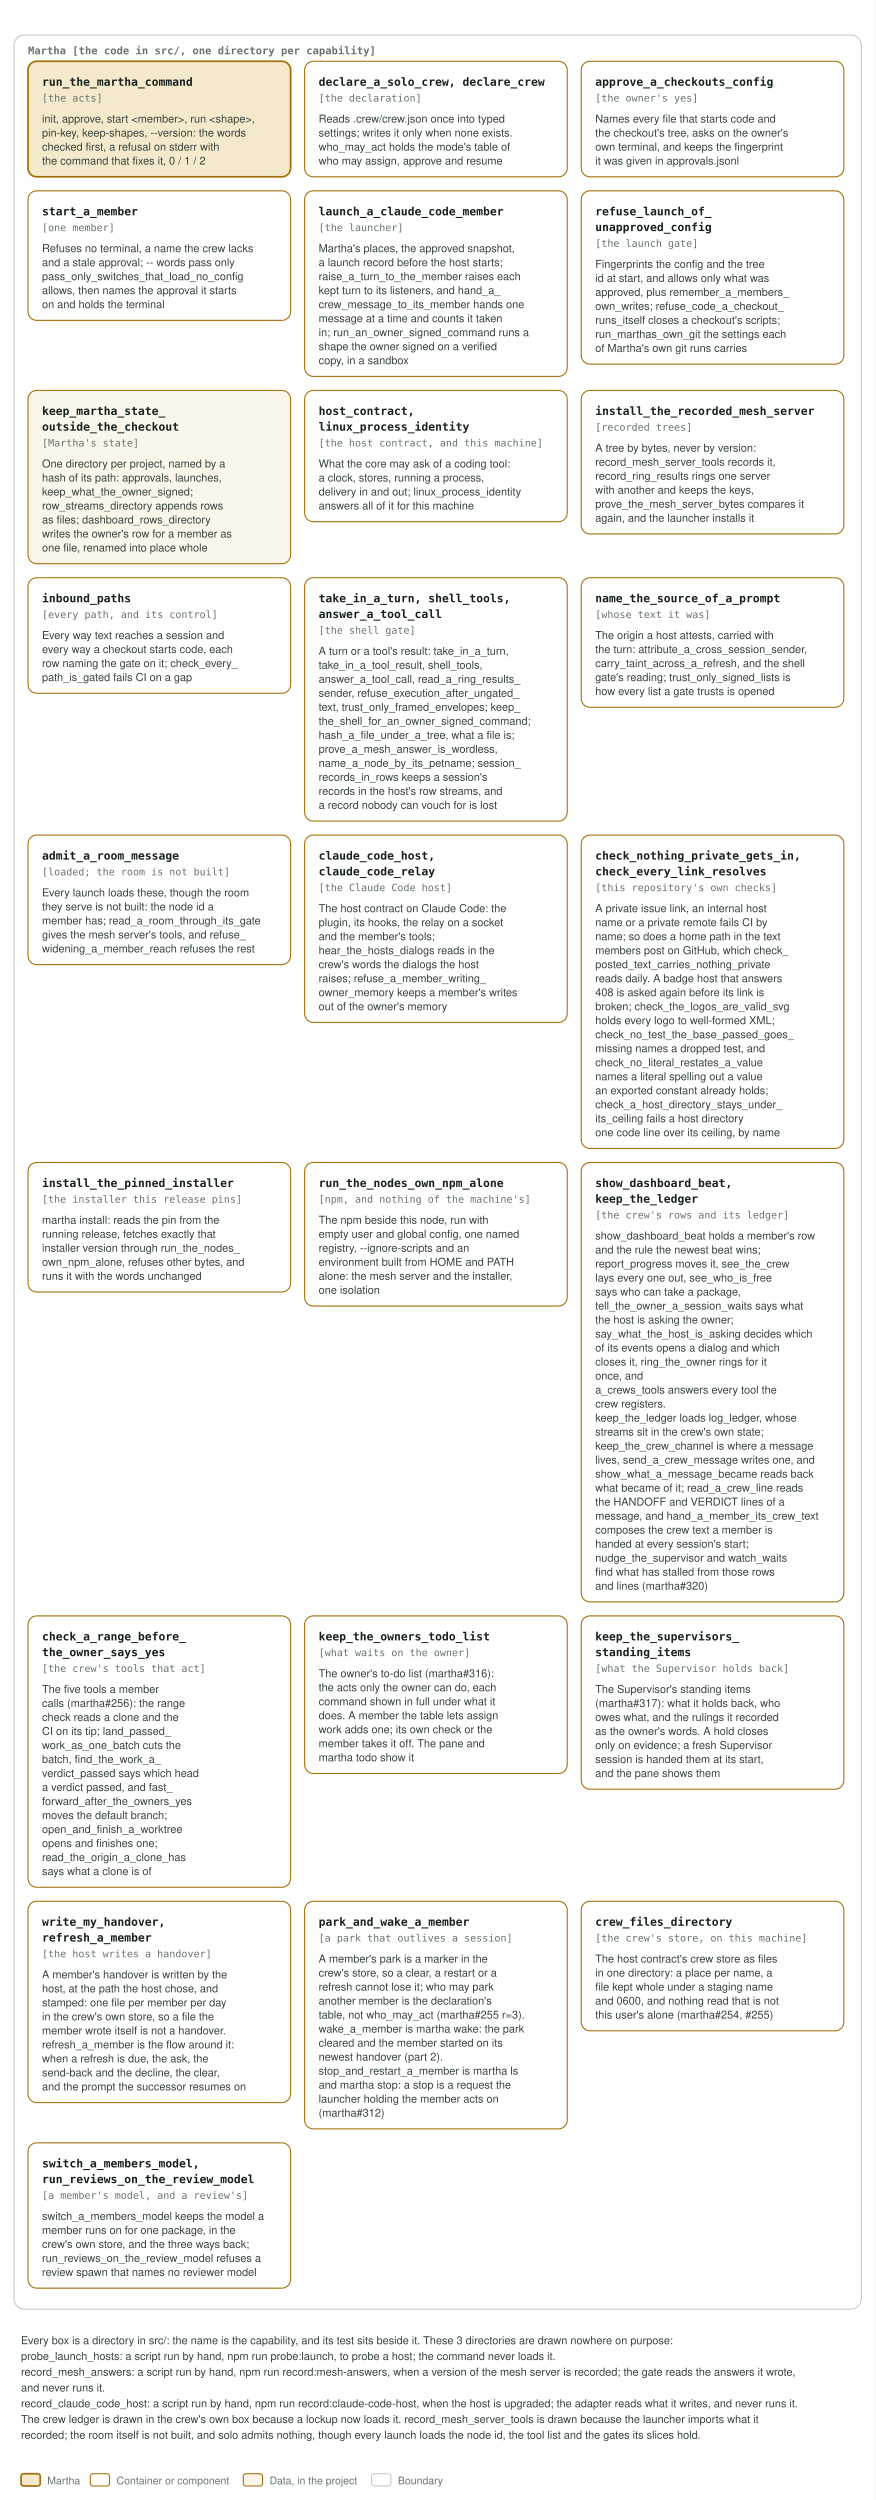
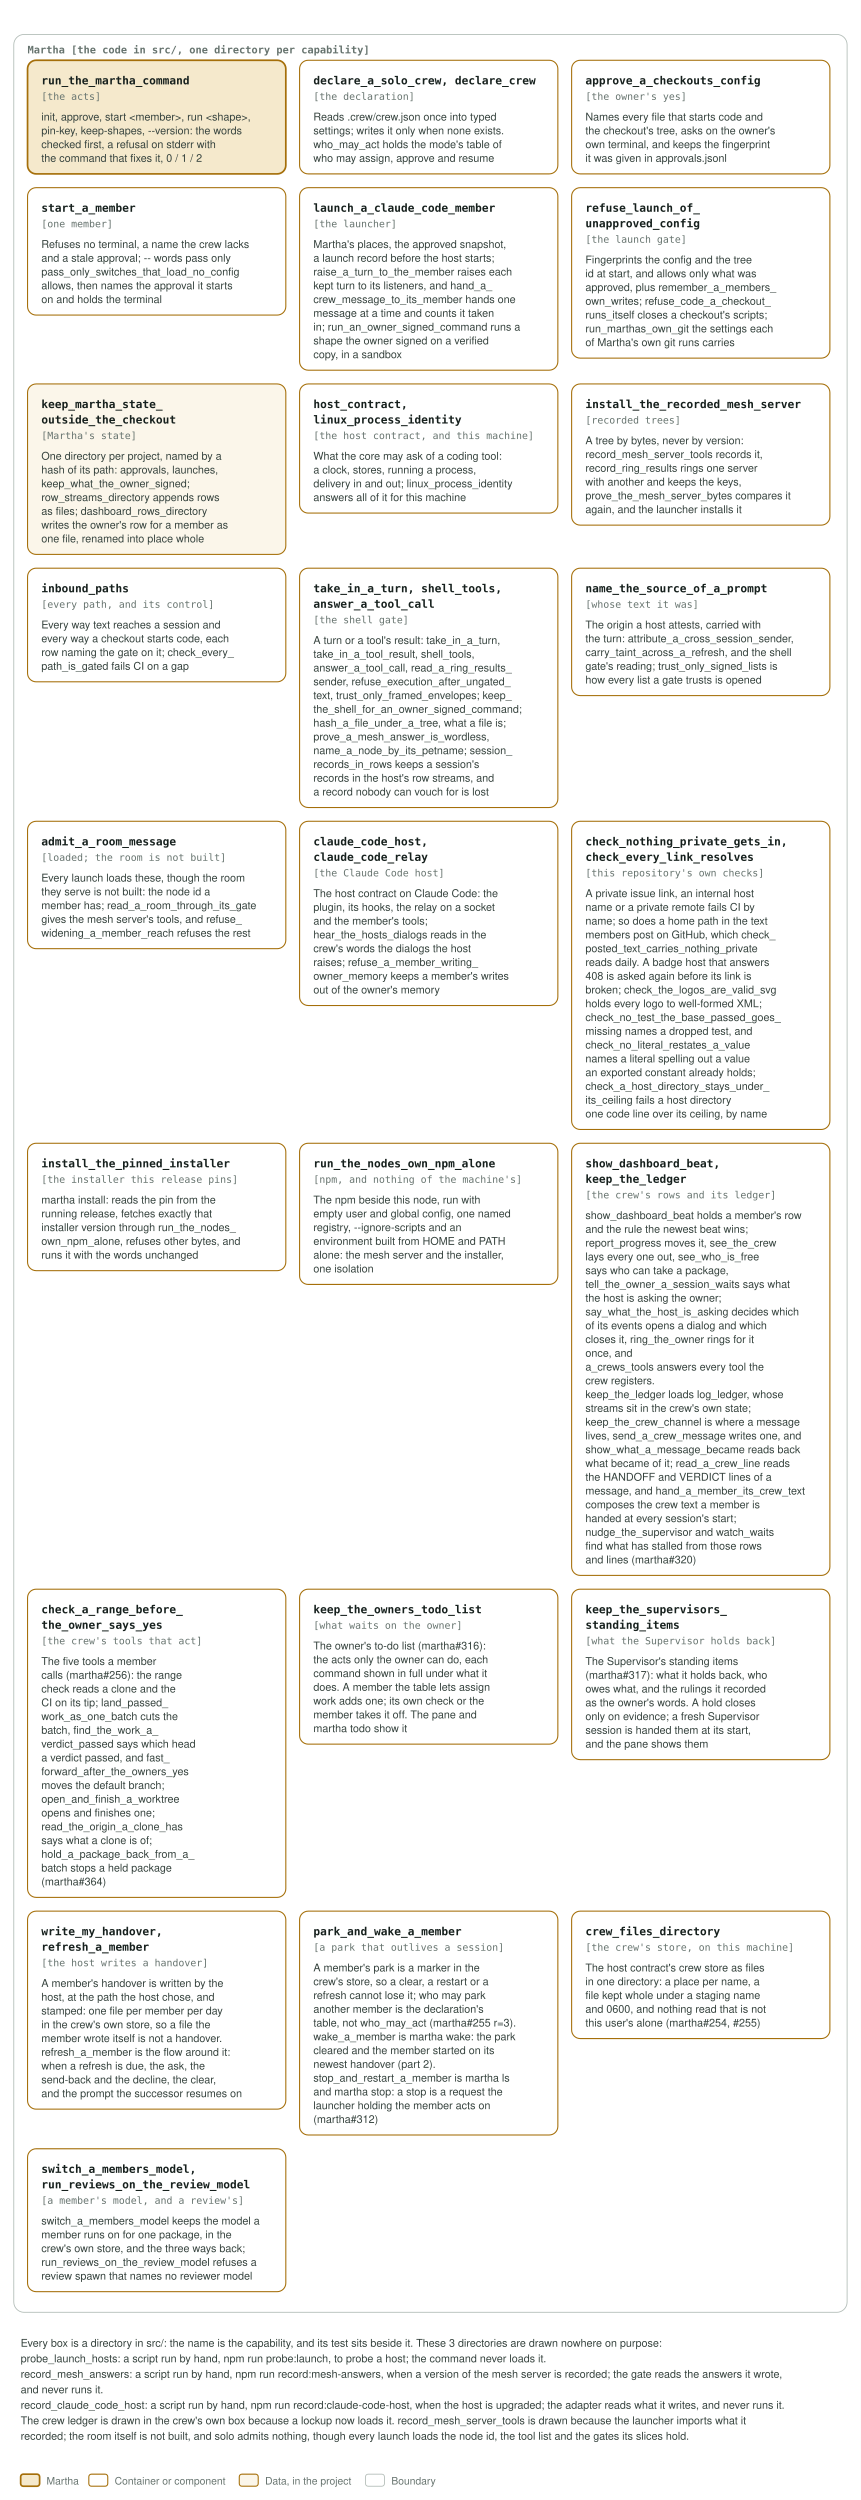
- <svg xmlns="http://www.w3.org/2000/svg" viewBox="0 0 1000 2856" role="img" aria-label="Martha components">
+ <svg xmlns="http://www.w3.org/2000/svg" viewBox="0 0 1000 2904" role="img" aria-label="Martha components">
  <style>
.t-name { font-family: "Atkinson Hyperlegible", "Segoe UI", system-ui, -apple-system, Helvetica, Arial, sans-serif; font-size: 15px; font-weight: 700; }
.t-desc { font-family: "Atkinson Hyperlegible", "Segoe UI", system-ui, -apple-system, Helvetica, Arial, sans-serif; font-size: 12.5px; }
.t-rel { font-family: "Atkinson Hyperlegible", "Segoe UI", system-ui, -apple-system, Helvetica, Arial, sans-serif; font-size: 11.5px; paint-order: stroke; stroke-width: 4px; stroke-linejoin: round; }
.t-code { font-family: "JetBrains Mono", ui-monospace, Menlo, Consolas, monospace; font-size: 13px; font-weight: 600; }
.t-type { font-family: "JetBrains Mono", ui-monospace, Menlo, Consolas, monospace; font-size: 11.5px; }
.t-bound { font-family: "JetBrains Mono", ui-monospace, Menlo, Consolas, monospace; font-size: 12px; font-weight: 600; }
.t-leg { font-family: "Atkinson Hyperlegible", "Segoe UI", system-ui, -apple-system, Helvetica, Arial, sans-serif; font-size: 12px; }
.edge { fill: none; stroke-width: 1.25; }
.edge-team { fill: none; stroke-width: 1.25; stroke-dasharray: 5 4; }
.bg { fill: #FFFFFF; }
.b-sys { fill: #F5E9CC; stroke: #A56F0A; stroke-width: 2; }
.b-per { fill: #E3EBF2; stroke: #3B5B7A; stroke-width: 1.25; }
.b-mac { fill: #E6E4EE; stroke: #5E5A78; stroke-width: 1.25; stroke-dasharray: 5 4; }
.b-ext { fill: #ECEFED; stroke: #8A9791; stroke-width: 1.25; }
.b-cmp { fill: #FFFFFF; stroke: #A56F0A; stroke-width: 1.25; }
.b-dat { fill: #FBF6EA; stroke: #A56F0A; stroke-width: 1.25; }
.b-team { fill: #FFFFFF; stroke: #5E5A78; stroke-width: 1.25; stroke-dasharray: 5 4; }
.b-later { fill: #F3F4F3; stroke: #8A9791; stroke-width: 1.25; stroke-dasharray: 5 4; }
.bound { fill: none; stroke: #B3BDB8; stroke-width: 1; }
.head { fill: #3B5B7A; }
.t-name, .t-code { fill: #16201D; }
.t-type, .t-bound, .t-leg { fill: #66736E; }
.t-desc { fill: #34413C; }
.t-rel { fill: #66736E; stroke: #FFFFFF; }
.edge, .edge-team { stroke: #8A9791; }
.arrowhead { fill: #8A9791; }
@media (prefers-color-scheme: dark) {
.bg { fill: #171F1C; }
.b-sys { fill: #3A2E13; stroke: #E3AA3C; }
.b-per { fill: #1D2A36; stroke: #8EB4D8; }
.b-mac { fill: #26243A; stroke: #A9A4C8; }
.b-ext { fill: #1C2421; stroke: #7D8B85; }
.b-cmp { fill: #171F1C; stroke: #E3AA3C; }
.b-dat { fill: #2A2414; stroke: #E3AA3C; }
.b-team { fill: #171F1C; stroke: #A9A4C8; }
.b-later { fill: #1C2421; stroke: #7D8B85; }
.bound { stroke: #4A5752; }
.head { fill: #8EB4D8; }
.t-name, .t-code { fill: #E6ECE9; }
.t-type, .t-bound, .t-leg { fill: #93A09A; }
.t-desc { fill: #C3CDC8; }
.t-rel { fill: #93A09A; stroke: #171F1C; }
.edge, .edge-team { stroke: #7D8B85; }
.arrowhead { fill: #7D8B85; }
}
</style>
  <defs>
    <marker id="a" viewBox="0 0 10 10" refX="9" refY="5" markerWidth="7" markerHeight="7" orient="auto-start-reverse">
      <path class="arrowhead" d="M0 0L10 5L0 10z" />
    </marker>
  </defs>
-   <rect class="bg" x="0" y="0" width="1000" height="2856" />
+   <rect class="bg" x="0" y="0" width="1000" height="2904" />
  <rect class="b-sys" x="32" y="70" width="300" height="132" rx="10" />
  <text class="t-code" x="48" y="98">run_the_martha_command</text>
  <text class="t-type" x="48" y="116">[the acts]</text>
  <text class="t-desc" x="48" y="140">init, approve, start &lt;member&gt;, run &lt;shape&gt;,</text>
  <text class="t-desc" x="48" y="156">pin-key, keep-shapes, --version: the words</text>
  <text class="t-desc" x="48" y="172">checked first, a refusal on stderr with</text>
  <text class="t-desc" x="48" y="188">the command that fixes it, 0 / 1 / 2</text>
  <rect class="b-cmp" x="348" y="70" width="300" height="132" rx="10" />
  <text class="t-code" x="364" y="98">declare_a_solo_crew, declare_crew</text>
  <text class="t-type" x="364" y="116">[the declaration]</text>
  <text class="t-desc" x="364" y="140">Reads .crew/crew.json once into typed</text>
  <text class="t-desc" x="364" y="156">settings; writes it only when none exists.</text>
  <text class="t-desc" x="364" y="172">who_may_act holds the mode's table of</text>
  <text class="t-desc" x="364" y="188">who may assign, approve and resume</text>
  <rect class="b-cmp" x="664" y="70" width="300" height="132" rx="10" />
  <text class="t-code" x="680" y="98">approve_a_checkouts_config</text>
  <text class="t-type" x="680" y="116">[the owner's yes]</text>
  <text class="t-desc" x="680" y="140">Names every file that starts code and</text>
  <text class="t-desc" x="680" y="156">the checkout's tree, asks on the owner's</text>
  <text class="t-desc" x="680" y="172">own terminal, and keeps the fingerprint</text>
  <text class="t-desc" x="680" y="188">it was given in approvals.jsonl</text>
  <rect class="b-cmp" x="32" y="218" width="300" height="148" rx="10" />
  <text class="t-code" x="48" y="246">start_a_member</text>
  <text class="t-type" x="48" y="264">[one member]</text>
  <text class="t-desc" x="48" y="288">Refuses no terminal, a name the crew lacks</text>
  <text class="t-desc" x="48" y="304">and a stale approval; -- words pass only</text>
  <text class="t-desc" x="48" y="320">pass_only_switches_that_load_no_config</text>
  <text class="t-desc" x="48" y="336">allows, then names the approval it starts</text>
  <text class="t-desc" x="48" y="352">on and holds the terminal</text>
  <rect class="b-cmp" x="348" y="218" width="300" height="212" rx="10" />
  <text class="t-code" x="364" y="246">launch_a_claude_code_member</text>
  <text class="t-type" x="364" y="264">[the launcher]</text>
  <text class="t-desc" x="364" y="288">Martha's places, the approved snapshot,</text>
  <text class="t-desc" x="364" y="304">a launch record before the host starts;</text>
  <text class="t-desc" x="364" y="320">raise_a_turn_to_the_member raises each</text>
  <text class="t-desc" x="364" y="336">kept turn to its listeners, and hand_a_</text>
  <text class="t-desc" x="364" y="352">crew_message_to_its_member hands one</text>
  <text class="t-desc" x="364" y="368">message at a time and counts it taken</text>
  <text class="t-desc" x="364" y="384">in; run_an_owner_signed_command runs a</text>
  <text class="t-desc" x="364" y="400">shape the owner signed on a verified</text>
  <text class="t-desc" x="364" y="416">copy, in a sandbox</text>
  <rect class="b-cmp" x="664" y="218" width="300" height="198" rx="10" />
  <text class="t-code" x="680" y="246">refuse_launch_of_</text>
  <text class="t-code" x="680" y="264">unapproved_config</text>
  <text class="t-type" x="680" y="282">[the launch gate]</text>
  <text class="t-desc" x="680" y="306">Fingerprints the config and the tree</text>
  <text class="t-desc" x="680" y="322">id at start, and allows only what was</text>
  <text class="t-desc" x="680" y="338">approved, plus remember_a_members_</text>
  <text class="t-desc" x="680" y="354">own_writes; refuse_code_a_checkout_</text>
  <text class="t-desc" x="680" y="370">runs_itself closes a checkout's scripts;</text>
  <text class="t-desc" x="680" y="386">run_marthas_own_git the settings each</text>
  <text class="t-desc" x="680" y="402">of Martha's own git runs carries</text>
  <rect class="b-dat" x="32" y="446" width="300" height="198" rx="10" />
  <text class="t-code" x="48" y="474">keep_martha_state_</text>
  <text class="t-code" x="48" y="492">outside_the_checkout</text>
  <text class="t-type" x="48" y="510">[Martha's state]</text>
  <text class="t-desc" x="48" y="534">One directory per project, named by a</text>
  <text class="t-desc" x="48" y="550">hash of its path: approvals, launches,</text>
  <text class="t-desc" x="48" y="566">keep_what_the_owner_signed;</text>
  <text class="t-desc" x="48" y="582">row_streams_directory appends rows</text>
  <text class="t-desc" x="48" y="598">as files; dashboard_rows_directory</text>
  <text class="t-desc" x="48" y="614">writes the owner's row for a member as</text>
  <text class="t-desc" x="48" y="630">one file, renamed into place whole</text>
  <rect class="b-cmp" x="348" y="446" width="300" height="150" rx="10" />
  <text class="t-code" x="364" y="474">host_contract,</text>
  <text class="t-code" x="364" y="492">linux_process_identity</text>
  <text class="t-type" x="364" y="510">[the host contract, and this machine]</text>
  <text class="t-desc" x="364" y="534">What the core may ask of a coding tool:</text>
  <text class="t-desc" x="364" y="550">a clock, stores, running a process,</text>
  <text class="t-desc" x="364" y="566">delivery in and out; linux_process_identity</text>
  <text class="t-desc" x="364" y="582">answers all of it for this machine</text>
  <rect class="b-cmp" x="664" y="446" width="300" height="164" rx="10" />
  <text class="t-code" x="680" y="474">install_the_recorded_mesh_server</text>
  <text class="t-type" x="680" y="492">[recorded trees]</text>
  <text class="t-desc" x="680" y="516">A tree by bytes, never by version:</text>
  <text class="t-desc" x="680" y="532">record_mesh_server_tools records it,</text>
  <text class="t-desc" x="680" y="548">record_ring_results rings one server</text>
  <text class="t-desc" x="680" y="564">with another and keeps the keys,</text>
  <text class="t-desc" x="680" y="580">prove_the_mesh_server_bytes compares it</text>
  <text class="t-desc" x="680" y="596">again, and the launcher installs it</text>
  <rect class="b-cmp" x="32" y="660" width="300" height="132" rx="10" />
  <text class="t-code" x="48" y="688">inbound_paths</text>
  <text class="t-type" x="48" y="706">[every path, and its control]</text>
  <text class="t-desc" x="48" y="730">Every way text reaches a session and</text>
  <text class="t-desc" x="48" y="746">every way a checkout starts code, each</text>
  <text class="t-desc" x="48" y="762">row naming the gate on it; check_every_</text>
  <text class="t-desc" x="48" y="778">path_is_gated fails CI on a gap</text>
  <rect class="b-cmp" x="348" y="660" width="300" height="278" rx="10" />
  <text class="t-code" x="364" y="688">take_in_a_turn, shell_tools,</text>
  <text class="t-code" x="364" y="706">answer_a_tool_call</text>
  <text class="t-type" x="364" y="724">[the shell gate]</text>
  <text class="t-desc" x="364" y="748">A turn or a tool's result: take_in_a_turn,</text>
  <text class="t-desc" x="364" y="764">take_in_a_tool_result, shell_tools,</text>
  <text class="t-desc" x="364" y="780">answer_a_tool_call, read_a_ring_results_</text>
  <text class="t-desc" x="364" y="796">sender, refuse_execution_after_ungated_</text>
  <text class="t-desc" x="364" y="812">text, trust_only_framed_envelopes; keep_</text>
  <text class="t-desc" x="364" y="828">the_shell_for_an_owner_signed_command;</text>
  <text class="t-desc" x="364" y="844">hash_a_file_under_a_tree, what a file is;</text>
  <text class="t-desc" x="364" y="860">prove_a_mesh_answer_is_wordless,</text>
  <text class="t-desc" x="364" y="876">name_a_node_by_its_petname; session_</text>
  <text class="t-desc" x="364" y="892">records_in_rows keeps a session's</text>
  <text class="t-desc" x="364" y="908">records in the host's row streams, and</text>
  <text class="t-desc" x="364" y="924">a record nobody can vouch for is lost</text>
  <rect class="b-cmp" x="664" y="660" width="300" height="148" rx="10" />
  <text class="t-code" x="680" y="688">name_the_source_of_a_prompt</text>
  <text class="t-type" x="680" y="706">[whose text it was]</text>
  <text class="t-desc" x="680" y="730">The origin a host attests, carried with</text>
  <text class="t-desc" x="680" y="746">the turn: attribute_a_cross_session_sender,</text>
  <text class="t-desc" x="680" y="762">carry_taint_across_a_refresh, and the shell</text>
  <text class="t-desc" x="680" y="778">gate's reading; trust_only_signed_lists is</text>
  <text class="t-desc" x="680" y="794">how every list a gate trusts is opened</text>
  <rect class="b-cmp" x="32" y="954" width="300" height="148" rx="10" />
  <text class="t-code" x="48" y="982">admit_a_room_message</text>
  <text class="t-type" x="48" y="1000">[loaded; the room is not built]</text>
  <text class="t-desc" x="48" y="1024">Every launch loads these, though the room</text>
  <text class="t-desc" x="48" y="1040">they serve is not built: the node id a</text>
  <text class="t-desc" x="48" y="1056">member has; read_a_room_through_its_gate</text>
  <text class="t-desc" x="48" y="1072">gives the mesh server's tools, and refuse_</text>
  <text class="t-desc" x="48" y="1088">widening_a_member_reach refuses the rest</text>
  <rect class="b-cmp" x="348" y="954" width="300" height="214" rx="10" />
  <text class="t-code" x="364" y="982">claude_code_host,</text>
  <text class="t-code" x="364" y="1000">claude_code_relay</text>
  <text class="t-type" x="364" y="1018">[the Claude Code host]</text>
  <text class="t-desc" x="364" y="1042">The host contract on Claude Code: the</text>
  <text class="t-desc" x="364" y="1058">plugin, its hooks, the relay on a socket</text>
  <text class="t-desc" x="364" y="1074">and the member's tools;</text>
  <text class="t-desc" x="364" y="1090">hear_the_hosts_dialogs reads in the</text>
  <text class="t-desc" x="364" y="1106">crew's words the dialogs the host</text>
  <text class="t-desc" x="364" y="1122">raises; refuse_a_member_writing_</text>
  <text class="t-desc" x="364" y="1138">owner_memory keeps a member's writes</text>
  <text class="t-desc" x="364" y="1154">out of the owner's memory</text>
  <rect class="b-cmp" x="664" y="954" width="300" height="358" rx="10" />
  <text class="t-code" x="680" y="982">check_nothing_private_gets_in,</text>
  <text class="t-code" x="680" y="1000">check_every_link_resolves</text>
  <text class="t-type" x="680" y="1018">[this repository's own checks]</text>
  <text class="t-desc" x="680" y="1042">A private issue link, an internal host</text>
  <text class="t-desc" x="680" y="1058">name or a private remote fails CI by</text>
  <text class="t-desc" x="680" y="1074">name; so does a home path in the text</text>
  <text class="t-desc" x="680" y="1090">members post on GitHub, which check_</text>
  <text class="t-desc" x="680" y="1106">posted_text_carries_nothing_private</text>
  <text class="t-desc" x="680" y="1122">reads daily. A badge host that answers</text>
  <text class="t-desc" x="680" y="1138">408 is asked again before its link is</text>
  <text class="t-desc" x="680" y="1154">broken; check_the_logos_are_valid_svg</text>
  <text class="t-desc" x="680" y="1170">holds every logo to well-formed XML;</text>
  <text class="t-desc" x="680" y="1186">check_no_test_the_base_passed_goes_</text>
  <text class="t-desc" x="680" y="1202">missing names a dropped test, and</text>
  <text class="t-desc" x="680" y="1218">check_no_literal_restates_a_value</text>
  <text class="t-desc" x="680" y="1234">names a literal spelling out a value</text>
  <text class="t-desc" x="680" y="1250">an exported constant already holds;</text>
  <text class="t-desc" x="680" y="1266">check_a_host_directory_stays_under_</text>
  <text class="t-desc" x="680" y="1282">its_ceiling fails a host directory</text>
  <text class="t-desc" x="680" y="1298">one code line over its ceiling, by name</text>
  <rect class="b-cmp" x="32" y="1328" width="300" height="148" rx="10" />
  <text class="t-code" x="48" y="1356">install_the_pinned_installer</text>
  <text class="t-type" x="48" y="1374">[the installer this release pins]</text>
  <text class="t-desc" x="48" y="1398">martha install: reads the pin from the</text>
  <text class="t-desc" x="48" y="1414">running release, fetches exactly that</text>
  <text class="t-desc" x="48" y="1430">installer version through run_the_nodes_</text>
  <text class="t-desc" x="48" y="1446">own_npm_alone, refuses other bytes, and</text>
  <text class="t-desc" x="48" y="1462">runs it with the words unchanged</text>
  <rect class="b-cmp" x="348" y="1328" width="300" height="164" rx="10" />
  <text class="t-code" x="364" y="1356">run_the_nodes_own_npm_alone</text>
  <text class="t-type" x="364" y="1374">[npm, and nothing of the machine's]</text>
  <text class="t-desc" x="364" y="1398">The npm beside this node, run with</text>
  <text class="t-desc" x="364" y="1414">empty user and global config, one named</text>
  <text class="t-desc" x="364" y="1430">registry, --ignore-scripts and an</text>
  <text class="t-desc" x="364" y="1446">environment built from HOME and PATH</text>
  <text class="t-desc" x="364" y="1462">alone: the mesh server and the installer,</text>
  <text class="t-desc" x="364" y="1478">one isolation</text>
  <rect class="b-cmp" x="664" y="1328" width="300" height="502" rx="10" />
  <text class="t-code" x="680" y="1356">show_dashboard_beat,</text>
  <text class="t-code" x="680" y="1374">keep_the_ledger</text>
  <text class="t-type" x="680" y="1392">[the crew's rows and its ledger]</text>
  <text class="t-desc" x="680" y="1416">show_dashboard_beat holds a member's row</text>
  <text class="t-desc" x="680" y="1432">and the rule the newest beat wins;</text>
  <text class="t-desc" x="680" y="1448">report_progress moves it, see_the_crew</text>
  <text class="t-desc" x="680" y="1464">lays every one out, see_who_is_free</text>
  <text class="t-desc" x="680" y="1480">says who can take a package,</text>
  <text class="t-desc" x="680" y="1496">tell_the_owner_a_session_waits says what</text>
  <text class="t-desc" x="680" y="1512">the host is asking the owner;</text>
  <text class="t-desc" x="680" y="1528">say_what_the_host_is_asking decides which</text>
  <text class="t-desc" x="680" y="1544">of its events opens a dialog and which</text>
  <text class="t-desc" x="680" y="1560">closes it, ring_the_owner rings for it</text>
  <text class="t-desc" x="680" y="1576">once, and</text>
  <text class="t-desc" x="680" y="1592">a_crews_tools answers every tool the</text>
  <text class="t-desc" x="680" y="1608">crew registers.</text>
  <text class="t-desc" x="680" y="1624">keep_the_ledger loads log_ledger, whose</text>
  <text class="t-desc" x="680" y="1640">streams sit in the crew's own state;</text>
  <text class="t-desc" x="680" y="1656">keep_the_crew_channel is where a message</text>
  <text class="t-desc" x="680" y="1672">lives, send_a_crew_message writes one, and</text>
  <text class="t-desc" x="680" y="1688">show_what_a_message_became reads back</text>
  <text class="t-desc" x="680" y="1704">what became of it; read_a_crew_line reads</text>
  <text class="t-desc" x="680" y="1720">the HANDOFF and VERDICT lines of a</text>
  <text class="t-desc" x="680" y="1736">message, and hand_a_member_its_crew_text</text>
  <text class="t-desc" x="680" y="1752">composes the crew text a member is</text>
  <text class="t-desc" x="680" y="1768">handed at every session's start;</text>
  <text class="t-desc" x="680" y="1784">nudge_the_supervisor and watch_waits</text>
  <text class="t-desc" x="680" y="1800">find what has stalled from those rows</text>
  <text class="t-desc" x="680" y="1816">and lines (martha#320)</text>
-   <rect class="b-cmp" x="32" y="1846" width="300" height="310" rx="10" />
+   <rect class="b-cmp" x="32" y="1846" width="300" height="358" rx="10" />
  <text class="t-code" x="48" y="1874">check_a_range_before_</text>
  <text class="t-code" x="48" y="1892">the_owner_says_yes</text>
  <text class="t-type" x="48" y="1910">[the crew's tools that act]</text>
  <text class="t-desc" x="48" y="1934">The five tools a member</text>
  <text class="t-desc" x="48" y="1950">calls (martha#256): the range</text>
  <text class="t-desc" x="48" y="1966">check reads a clone and the</text>
  <text class="t-desc" x="48" y="1982">CI on its tip; land_passed_</text>
  <text class="t-desc" x="48" y="1998">work_as_one_batch cuts the</text>
  <text class="t-desc" x="48" y="2014">batch, find_the_work_a_</text>
  <text class="t-desc" x="48" y="2030">verdict_passed says which head</text>
  <text class="t-desc" x="48" y="2046">a verdict passed, and fast_</text>
  <text class="t-desc" x="48" y="2062">forward_after_the_owners_yes</text>
  <text class="t-desc" x="48" y="2078">moves the default branch;</text>
  <text class="t-desc" x="48" y="2094">open_and_finish_a_worktree</text>
  <text class="t-desc" x="48" y="2110">opens and finishes one;</text>
  <text class="t-desc" x="48" y="2126">read_the_origin_a_clone_has</text>
-   <text class="t-desc" x="48" y="2142">says what a clone is of</text>
+   <text class="t-desc" x="48" y="2142">says what a clone is of;</text>
+   <text class="t-desc" x="48" y="2158">hold_a_package_back_from_a_</text>
+   <text class="t-desc" x="48" y="2174">batch stops a held package</text>
+   <text class="t-desc" x="48" y="2190">(martha#364)</text>
  <rect class="b-cmp" x="348" y="1846" width="300" height="180" rx="10" />
  <text class="t-code" x="364" y="1874">keep_the_owners_todo_list</text>
  <text class="t-type" x="364" y="1892">[what waits on the owner]</text>
  <text class="t-desc" x="364" y="1916">The owner's to-do list (martha#316):</text>
  <text class="t-desc" x="364" y="1932">the acts only the owner can do, each</text>
  <text class="t-desc" x="364" y="1948">command shown in full under what it</text>
  <text class="t-desc" x="364" y="1964">does. A member the table lets assign</text>
  <text class="t-desc" x="364" y="1980">work adds one; its own check or the</text>
  <text class="t-desc" x="364" y="1996">member takes it off. The pane and</text>
  <text class="t-desc" x="364" y="2012">martha todo show it</text>
  <rect class="b-cmp" x="664" y="1846" width="300" height="198" rx="10" />
  <text class="t-code" x="680" y="1874">keep_the_supervisors_</text>
  <text class="t-code" x="680" y="1892">standing_items</text>
  <text class="t-type" x="680" y="1910">[what the Supervisor holds back]</text>
  <text class="t-desc" x="680" y="1934">The Supervisor's standing items</text>
  <text class="t-desc" x="680" y="1950">(martha#317): what it holds back, who</text>
  <text class="t-desc" x="680" y="1966">owes what, and the rulings it recorded</text>
  <text class="t-desc" x="680" y="1982">as the owner's words. A hold closes</text>
  <text class="t-desc" x="680" y="1998">only on evidence; a fresh Supervisor</text>
  <text class="t-desc" x="680" y="2014">session is handed them at its start,</text>
  <text class="t-desc" x="680" y="2030">and the pane shows them</text>
-   <rect class="b-cmp" x="32" y="2172" width="300" height="230" rx="10" />
-   <text class="t-code" x="48" y="2200">write_my_handover,</text>
-   <text class="t-code" x="48" y="2218">refresh_a_member</text>
-   <text class="t-type" x="48" y="2236">[the host writes a handover]</text>
-   <text class="t-desc" x="48" y="2260">A member's handover is written by the</text>
-   <text class="t-desc" x="48" y="2276">host, at the path the host chose, and</text>
-   <text class="t-desc" x="48" y="2292">stamped: one file per member per day</text>
-   <text class="t-desc" x="48" y="2308">in the crew's own store, so a file the</text>
-   <text class="t-desc" x="48" y="2324">member wrote itself is not a handover.</text>
-   <text class="t-desc" x="48" y="2340">refresh_a_member is the flow around it:</text>
-   <text class="t-desc" x="48" y="2356">when a refresh is due, the ask, the</text>
-   <text class="t-desc" x="48" y="2372">send-back and the decline, the clear,</text>
-   <text class="t-desc" x="48" y="2388">and the prompt the successor resumes on</text>
-   <rect class="b-cmp" x="348" y="2172" width="300" height="260" rx="10" />
-   <text class="t-code" x="364" y="2200">park_and_wake_a_member</text>
-   <text class="t-type" x="364" y="2218">[a park that outlives a session]</text>
-   <text class="t-desc" x="364" y="2242">A member's park is a marker in the</text>
-   <text class="t-desc" x="364" y="2258">crew's store, so a clear, a restart or a</text>
-   <text class="t-desc" x="364" y="2274">refresh cannot lose it; who may park</text>
-   <text class="t-desc" x="364" y="2290">another member is the declaration's</text>
-   <text class="t-desc" x="364" y="2306">table, not who_may_act (martha#255 r=3).</text>
-   <text class="t-desc" x="364" y="2322">wake_a_member is martha wake: the park</text>
-   <text class="t-desc" x="364" y="2338">cleared and the member started on its</text>
-   <text class="t-desc" x="364" y="2354">newest handover (part 2).</text>
-   <text class="t-desc" x="364" y="2370">stop_and_restart_a_member is martha ls</text>
-   <text class="t-desc" x="364" y="2386">and martha stop: a stop is a request the</text>
-   <text class="t-desc" x="364" y="2402">launcher holding the member acts on</text>
-   <text class="t-desc" x="364" y="2418">(martha#312)</text>
-   <rect class="b-cmp" x="664" y="2172" width="300" height="148" rx="10" />
-   <text class="t-code" x="680" y="2200">crew_files_directory</text>
-   <text class="t-type" x="680" y="2218">[the crew's store, on this machine]</text>
-   <text class="t-desc" x="680" y="2242">The host contract's crew store as files</text>
-   <text class="t-desc" x="680" y="2258">in one directory: a place per name, a</text>
-   <text class="t-desc" x="680" y="2274">file kept whole under a staging name</text>
-   <text class="t-desc" x="680" y="2290">and 0600, and nothing read that is not</text>
-   <text class="t-desc" x="680" y="2306">this user's alone (martha#254, #255)</text>
-   <rect class="b-cmp" x="32" y="2448" width="300" height="166" rx="10" />
-   <text class="t-code" x="48" y="2476">switch_a_members_model,</text>
-   <text class="t-code" x="48" y="2494">run_reviews_on_the_review_model</text>
-   <text class="t-type" x="48" y="2512">[a member's model, and a review's]</text>
-   <text class="t-desc" x="48" y="2536">switch_a_members_model keeps the model a</text>
-   <text class="t-desc" x="48" y="2552">member runs on for one package, in the</text>
-   <text class="t-desc" x="48" y="2568">crew's own store, and the three ways back;</text>
-   <text class="t-desc" x="48" y="2584">run_reviews_on_the_review_model refuses a</text>
-   <text class="t-desc" x="48" y="2600">review spawn that names no reviewer model</text>
-   <rect class="bound" x="16" y="40" width="968" height="2598" rx="12" />
+   <rect class="b-cmp" x="32" y="2220" width="300" height="230" rx="10" />
+   <text class="t-code" x="48" y="2248">write_my_handover,</text>
+   <text class="t-code" x="48" y="2266">refresh_a_member</text>
+   <text class="t-type" x="48" y="2284">[the host writes a handover]</text>
+   <text class="t-desc" x="48" y="2308">A member's handover is written by the</text>
+   <text class="t-desc" x="48" y="2324">host, at the path the host chose, and</text>
+   <text class="t-desc" x="48" y="2340">stamped: one file per member per day</text>
+   <text class="t-desc" x="48" y="2356">in the crew's own store, so a file the</text>
+   <text class="t-desc" x="48" y="2372">member wrote itself is not a handover.</text>
+   <text class="t-desc" x="48" y="2388">refresh_a_member is the flow around it:</text>
+   <text class="t-desc" x="48" y="2404">when a refresh is due, the ask, the</text>
+   <text class="t-desc" x="48" y="2420">send-back and the decline, the clear,</text>
+   <text class="t-desc" x="48" y="2436">and the prompt the successor resumes on</text>
+   <rect class="b-cmp" x="348" y="2220" width="300" height="260" rx="10" />
+   <text class="t-code" x="364" y="2248">park_and_wake_a_member</text>
+   <text class="t-type" x="364" y="2266">[a park that outlives a session]</text>
+   <text class="t-desc" x="364" y="2290">A member's park is a marker in the</text>
+   <text class="t-desc" x="364" y="2306">crew's store, so a clear, a restart or a</text>
+   <text class="t-desc" x="364" y="2322">refresh cannot lose it; who may park</text>
+   <text class="t-desc" x="364" y="2338">another member is the declaration's</text>
+   <text class="t-desc" x="364" y="2354">table, not who_may_act (martha#255 r=3).</text>
+   <text class="t-desc" x="364" y="2370">wake_a_member is martha wake: the park</text>
+   <text class="t-desc" x="364" y="2386">cleared and the member started on its</text>
+   <text class="t-desc" x="364" y="2402">newest handover (part 2).</text>
+   <text class="t-desc" x="364" y="2418">stop_and_restart_a_member is martha ls</text>
+   <text class="t-desc" x="364" y="2434">and martha stop: a stop is a request the</text>
+   <text class="t-desc" x="364" y="2450">launcher holding the member acts on</text>
+   <text class="t-desc" x="364" y="2466">(martha#312)</text>
+   <rect class="b-cmp" x="664" y="2220" width="300" height="148" rx="10" />
+   <text class="t-code" x="680" y="2248">crew_files_directory</text>
+   <text class="t-type" x="680" y="2266">[the crew's store, on this machine]</text>
+   <text class="t-desc" x="680" y="2290">The host contract's crew store as files</text>
+   <text class="t-desc" x="680" y="2306">in one directory: a place per name, a</text>
+   <text class="t-desc" x="680" y="2322">file kept whole under a staging name</text>
+   <text class="t-desc" x="680" y="2338">and 0600, and nothing read that is not</text>
+   <text class="t-desc" x="680" y="2354">this user's alone (martha#254, #255)</text>
+   <rect class="b-cmp" x="32" y="2496" width="300" height="166" rx="10" />
+   <text class="t-code" x="48" y="2524">switch_a_members_model,</text>
+   <text class="t-code" x="48" y="2542">run_reviews_on_the_review_model</text>
+   <text class="t-type" x="48" y="2560">[a member's model, and a review's]</text>
+   <text class="t-desc" x="48" y="2584">switch_a_members_model keeps the model a</text>
+   <text class="t-desc" x="48" y="2600">member runs on for one package, in the</text>
+   <text class="t-desc" x="48" y="2616">crew's own store, and the three ways back;</text>
+   <text class="t-desc" x="48" y="2632">run_reviews_on_the_review_model refuses a</text>
+   <text class="t-desc" x="48" y="2648">review spawn that names no reviewer model</text>
+   <rect class="bound" x="16" y="40" width="968" height="2646" rx="12" />
  <text class="t-bound" x="32" y="62">Martha [the code in src/, one directory per capability]</text>
-   <text class="t-desc" x="24" y="2678">Every box is a directory in src/: the name is the capability, and its test sits beside it. These 3 directories are drawn nowhere on purpose:</text>
-   <text class="t-desc" x="24" y="2696">probe_launch_hosts: a script run by hand, npm run probe:launch, to probe a host; the command never loads it.</text>
-   <text class="t-desc" x="24" y="2714">record_mesh_answers: a script run by hand, npm run record:mesh-answers, when a version of the mesh server is recorded; the gate reads the answers it wrote,</text>
-   <text class="t-desc" x="24" y="2732">and never runs it.</text>
-   <text class="t-desc" x="24" y="2750">record_claude_code_host: a script run by hand, npm run record:claude-code-host, when the host is upgraded; the adapter reads what it writes, and never runs it.</text>
-   <text class="t-desc" x="24" y="2768">The crew ledger is drawn in the crew's own box because a lockup now loads it. record_mesh_server_tools is drawn because the launcher imports what it</text>
-   <text class="t-desc" x="24" y="2786">recorded; the room itself is not built, and solo admits nothing, though every launch loads the node id, the tool list and the gates its slices hold.</text>
-   <rect class="b-sys" x="24" y="2826" width="22" height="14" rx="3" />
-   <text class="t-leg" x="54" y="2838">Martha</text>
-   <rect class="b-cmp" x="103.168" y="2826" width="22" height="14" rx="3" />
-   <text class="t-leg" x="133.168" y="2838">Container or component</text>
-   <rect class="b-dat" x="277.94" y="2826" width="22" height="14" rx="3" />
-   <text class="t-leg" x="307.94" y="2838">Data, in the project</text>
-   <rect class="bound" x="424.572" y="2826" width="22" height="14" rx="3" />
-   <text class="t-leg" x="454.572" y="2838">Boundary</text>
+   <text class="t-desc" x="24" y="2726">Every box is a directory in src/: the name is the capability, and its test sits beside it. These 3 directories are drawn nowhere on purpose:</text>
+   <text class="t-desc" x="24" y="2744">probe_launch_hosts: a script run by hand, npm run probe:launch, to probe a host; the command never loads it.</text>
+   <text class="t-desc" x="24" y="2762">record_mesh_answers: a script run by hand, npm run record:mesh-answers, when a version of the mesh server is recorded; the gate reads the answers it wrote,</text>
+   <text class="t-desc" x="24" y="2780">and never runs it.</text>
+   <text class="t-desc" x="24" y="2798">record_claude_code_host: a script run by hand, npm run record:claude-code-host, when the host is upgraded; the adapter reads what it writes, and never runs it.</text>
+   <text class="t-desc" x="24" y="2816">The crew ledger is drawn in the crew's own box because a lockup now loads it. record_mesh_server_tools is drawn because the launcher imports what it</text>
+   <text class="t-desc" x="24" y="2834">recorded; the room itself is not built, and solo admits nothing, though every launch loads the node id, the tool list and the gates its slices hold.</text>
+   <rect class="b-sys" x="24" y="2874" width="22" height="14" rx="3" />
+   <text class="t-leg" x="54" y="2886">Martha</text>
+   <rect class="b-cmp" x="103.168" y="2874" width="22" height="14" rx="3" />
+   <text class="t-leg" x="133.168" y="2886">Container or component</text>
+   <rect class="b-dat" x="277.94" y="2874" width="22" height="14" rx="3" />
+   <text class="t-leg" x="307.94" y="2886">Data, in the project</text>
+   <rect class="bound" x="424.572" y="2874" width="22" height="14" rx="3" />
+   <text class="t-leg" x="454.572" y="2886">Boundary</text>
</svg>
